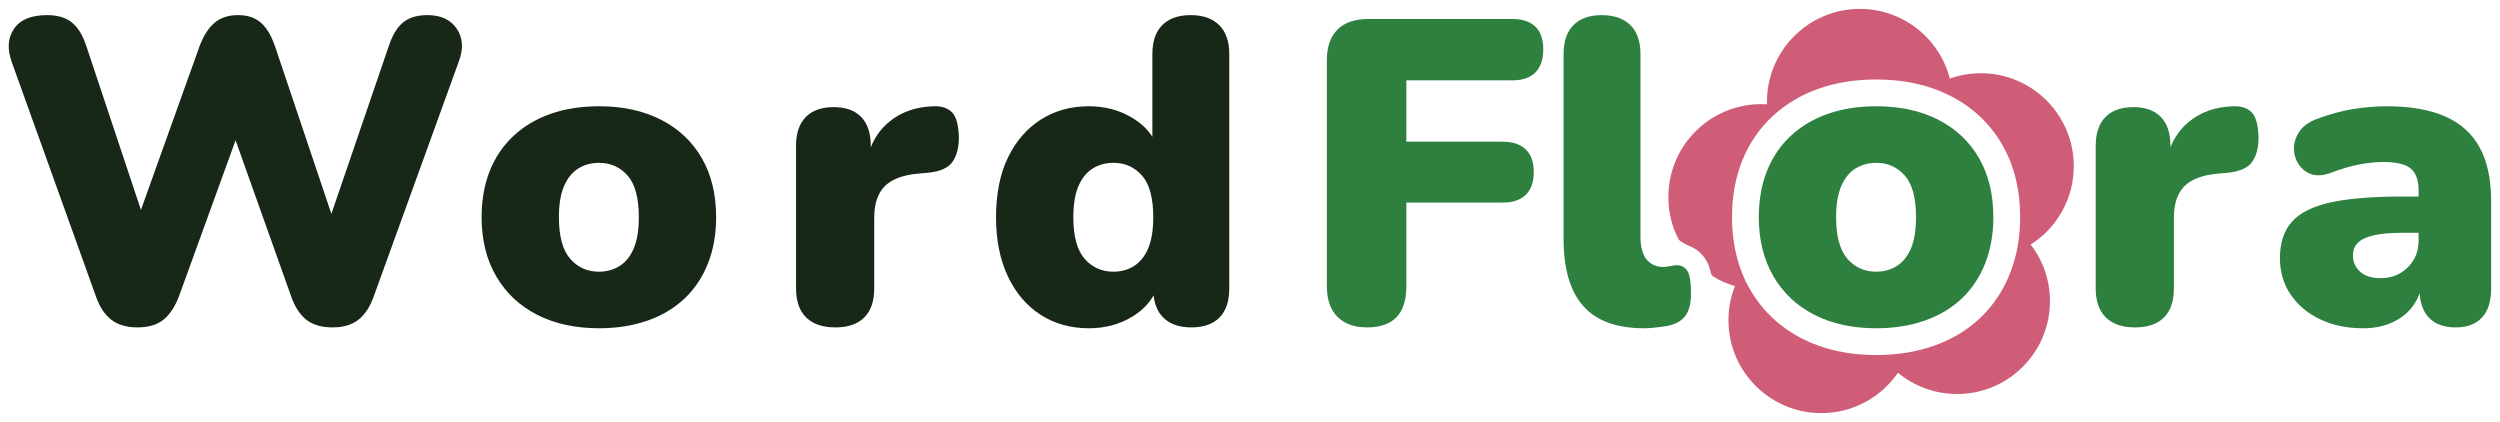
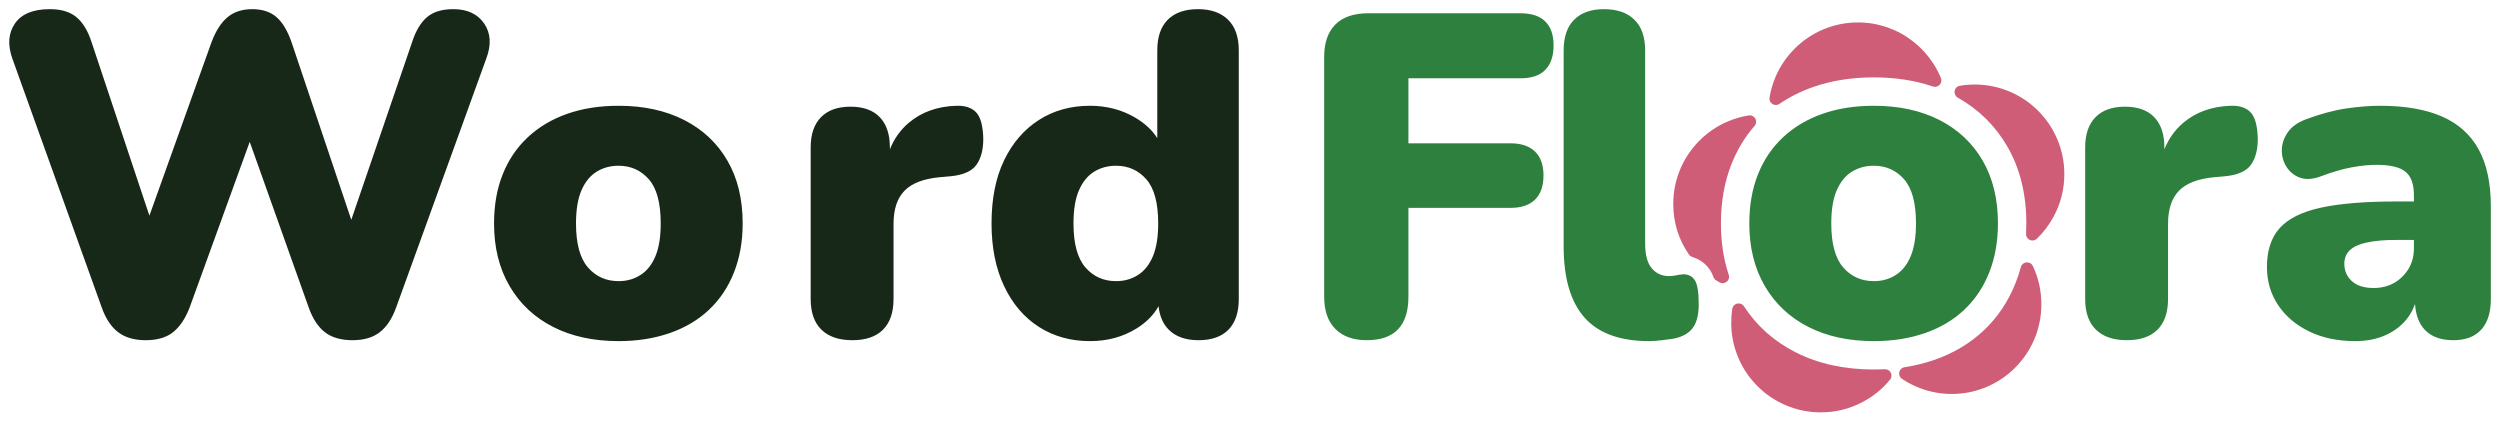
- <svg xmlns="http://www.w3.org/2000/svg" width="5788" height="976" viewBox="20 31 5788 976" role="img" aria-label="WordFlora">
-   <path fill="#CF5D78" d="M4821.2 415.6Q4821.2 471.9 4793.8 520.7Q4767.3 568 4721.5 597.1Q4742.8 624.9 4754.3 657.8Q4766.1 691.8 4766.1 728.2Q4766.1 772 4749.2 811.9Q4732.8 850.5 4703.1 880.2Q4673.3 910 4634.7 926.3Q4594.8 943.2 4551.1 943.2Q4512.7 943.2 4477 930.1Q4442.5 917.5 4414.1 894Q4384.5 937.1 4338.5 961.8Q4291 987.4 4236.7 987.4Q4193 987.4 4153.1 970.5Q4114.5 954.2 4084.7 924.4Q4055 894.7 4038.6 856.1Q4021.7 816.1 4021.7 772.4Q4021.7 731.3 4036.7 693.4Q4010.7 685.7 3987.4 671.8Q3982.2 668.6 3980.9 662.7Q3976.9 643.7 3968.3 630.6Q3956.8 613 3938.6 603.7Q3935 601.9 3931.4 600.5Q3919.8 595.9 3909.8 588.7Q3907 586.7 3905.4 583.6Q3882.6 538.3 3882.6 487.1Q3882.6 443.4 3899.5 403.4Q3915.8 364.8 3945.6 335.1Q3975.3 305.3 4013.9 289Q4053.9 272.1 4097.6 272.1Q4104.3 272.1 4111 272.5Q4110.9 269.6 4110.9 266.6Q4110.9 222.9 4127.8 182.9Q4144.1 144.4 4173.9 114.6Q4203.7 84.8 4242.2 68.5Q4282.2 51.6 4325.9 51.6Q4362.9 51.6 4397.4 63.8Q4430.8 75.6 4458.7 97.5Q4486.4 119.3 4505.7 148.6Q4525.3 178.5 4534.2 213Q4568.9 200.6 4606.2 200.6Q4649.9 200.6 4689.9 217.5Q4728.4 233.9 4758.2 263.6Q4788 293.4 4804.3 332Q4821.2 371.9 4821.2 415.6ZM4060.9 681.8Q4062.2 683.2 4063.1 685Q4067.5 693.9 4072.5 702.4Q4115.7 776 4192.9 815.3Q4267.1 853 4364 853Q4435.4 853 4495.8 832.1Q4558.9 810.2 4604.1 767.6Q4649.6 724.6 4673.6 663.8Q4697 604.8 4697 534Q4697 437.3 4655.1 365.3Q4612.4 292 4535.1 252.7Q4460.9 215 4364 215Q4291.5 215 4231.5 236Q4169.3 257.8 4123.8 300.1Q4077.6 343.1 4053.4 403.5Q4030 462.1 4030 534Q4030 614.1 4059.7 677.9Q4060.6 679.8 4060.9 681.8ZM4036.8 693.3Q4036.8 693.3 4036.7 693.3L4036.7 693.4L4036.8 693.5Q4036.8 693.4 4036.8 693.3Z" />
-   <path fill="#182818" d="M338 789Q301 789 278 771.5Q255 754 242 717L47 174Q31 129 52.5 97.5Q74 66 129 66Q166 66 187 83.5Q208 101 220 138L346.3 517L482 138Q496 101 517 83.5Q538 66 571 66Q604 66 624 83.5Q644 101 657 139L787.2 526.1L920 138Q932 101 952.5 83.5Q973 66 1010 66Q1056 66 1077.5 97.5Q1099 129 1082 174L885 718Q872 754 849.5 771.5Q827 789 790 789Q752 789 729.5 771.5Q707 754 694 717L565.4 355.8L434 718Q420 754 398 771.5Q376 789 338 789ZM2541 791Q2478 791 2429.5 760Q2381 729 2353.5 671Q2326 613 2326 534Q2326 453 2353.5 396Q2381 339 2429.5 308Q2478 277 2541 277Q2596 277 2640 303Q2671.4 321.5 2688 347.7V156Q2688 112 2711 89Q2734 66 2777 66Q2819 66 2842.5 89Q2866 112 2866 156V699Q2866 743 2843.5 766Q2821 789 2778 789Q2736 789 2713 766Q2694.3 747.3 2690.8 714.8Q2674.6 743.7 2642.5 763.5Q2598 791 2541 791ZM1407 791Q1325 791 1264 760Q1203 729 1169 671Q1135 613 1135 534Q1135 474 1154 426.5Q1173 379 1209 345.5Q1245 312 1295 294.5Q1345 277 1407 277Q1489 277 1550 308Q1611 339 1644.5 396.5Q1678 454 1678 534Q1678 593 1659 641Q1640 689 1604.5 722.5Q1569 756 1518.5 773.5Q1468 791 1407 791ZM1954 789Q1910 789 1886.5 766Q1863 743 1863 699V368Q1863 325 1885.5 302Q1908 279 1950 279Q1992 279 2014 302Q2036 325 2036 368V372.2Q2049.7 337.5 2077.5 314Q2119 279 2181 277Q2210 276 2224.5 291.5Q2239 307 2240 349Q2240 385 2225 406Q2210 427 2168 431L2145 433Q2092 438 2068 462.5Q2044 487 2044 535V699Q2044 743 2021 766Q1998 789 1954 789ZM1407 660Q1434 660 1455 646.5Q1476 633 1487.5 605.5Q1499 578 1499 534Q1499 467 1473 437.5Q1447 408 1407 408Q1380 408 1359 421Q1338 434 1326 461.5Q1314 489 1314 534Q1314 600 1340 630Q1366 660 1407 660ZM2598 660Q2625 660 2646 646.5Q2667 633 2678.5 605.5Q2690 578 2690 534Q2690 467 2664 437.5Q2638 408 2598 408Q2571 408 2550 421Q2529 434 2517 461.5Q2505 489 2505 534Q2505 600 2531 630Q2557 660 2598 660Z" />
-   <path fill="#2E803F" d="M4364 791Q4282 791 4221 760Q4160 729 4126 671Q4092 613 4092 534Q4092 474 4111 426.5Q4130 379 4166 345.5Q4202 312 4252 294.5Q4302 277 4364 277Q4446 277 4507 308Q4568 339 4601.5 396.5Q4635 454 4635 534Q4635 593 4616 641Q4597 689 4561.5 722.5Q4526 756 4475.5 773.5Q4425 791 4364 791ZM3185 789Q3141 789 3116.5 764.5Q3092 740 3092 694V170Q3092 124 3116.5 99.5Q3141 75 3188 75H3521Q3557 75 3575 93Q3593 111 3593 145Q3593 180 3575 198.5Q3557 217 3521 217H3276V359H3499Q3534 359 3552.5 377Q3571 395 3571 429Q3571 464 3552.5 482Q3534 500 3499 500H3276V694Q3276 789 3185 789ZM5491.5 791Q5434.5 791 5391 770Q5347.5 749 5323 712.5Q5298.5 676 5298.5 629Q5298.5 575 5326.5 544Q5354.5 513 5416.5 499.5Q5478.5 486 5581.5 486H5619.5V472Q5619.5 436 5601 421Q5582.5 406 5537.5 406Q5513.5 406 5483.5 411.5Q5453.5 417 5416.5 431Q5389.5 441 5370.5 434Q5351.5 427 5341 410Q5330.5 393 5331 373Q5331.5 353 5344 335Q5356.5 317 5382.5 307Q5430.5 289 5471 283Q5511.5 277 5545.5 277Q5627.5 277 5681 300.5Q5734.5 324 5761 372.5Q5787.5 421 5787.5 497V699Q5787.5 743 5766.5 766Q5745.5 789 5705.5 789Q5664.5 789 5643 766Q5624.3 745.9 5621.9 709.9Q5615.7 727.7 5604.5 742Q5586.5 765 5557.5 778Q5528.5 791 5491.5 791ZM3827 791Q3731 791 3685.5 739.5Q3640 688 3640 584V156Q3640 112 3663 89Q3686 66 3728 66Q3771 66 3794.5 89Q3818 112 3818 156V578Q3818 615 3832.5 632Q3847 649 3870 649Q3877 649 3884.5 647.5Q3892 646 3901 645Q3918 645 3926.5 658Q3935 671 3935 711Q3935 746 3921 763.5Q3907 781 3878 786Q3870 787 3855 789Q3840 791 3827 791ZM4963 789Q4919 789 4895.5 766Q4872 743 4872 699V368Q4872 325 4894.5 302Q4917 279 4959 279Q5001 279 5023 302Q5045 325 5045 368V372.2Q5058.7 337.5 5086.5 314Q5128 279 5190 277Q5219 276 5233.5 291.5Q5248 307 5249 349Q5249 385 5234 406Q5219 427 5177 431L5154 433Q5101 438 5077 462.5Q5053 487 5053 535V699Q5053 743 5030 766Q5007 789 4963 789ZM4364 660Q4391 660 4412 646.5Q4433 633 4444.5 605.5Q4456 578 4456 534Q4456 467 4430 437.5Q4404 408 4364 408Q4337 408 4316 421Q4295 434 4283 461.5Q4271 489 4271 534Q4271 600 4297 630Q4323 660 4364 660ZM5619.5 570H5581.5Q5542.5 570 5517 575.5Q5491.5 581 5479.5 592.5Q5467.5 604 5467.5 622Q5467.5 645 5484 660Q5500.5 675 5531.5 675Q5556.5 675 5576 664Q5595.5 653 5607.5 633.5Q5619.5 614 5619.5 588V570Z" />
+ <svg xmlns="http://www.w3.org/2000/svg" width="5460" height="921" viewBox="20 46 5460 921" role="img" aria-label="WordFlora">
+   <path fill="#CF5D78" d="M4241.4 234.9Q4182.9 215 4112.5 215Q4040 215 3980 236Q3939.7 250.1 3906.4 272.8Q3901.6 276.1 3895.9 275Q3890.2 274 3886.9 269.2Q3883.8 264.6 3884.7 259Q3888.4 236.2 3897.5 214.5Q3912.4 179.4 3939.5 152.3Q3966.5 125.3 4001.6 110.4Q4038 95 4077.8 95Q4111.4 95 4142.8 106.1Q4173.2 116.8 4198.6 136.8Q4223.8 156.6 4241.4 183.3Q4251.8 199.1 4258.9 216.4Q4261.1 221.7 4258.8 227.1Q4256.6 232.4 4251.2 234.6Q4246.4 236.6 4241.4 234.9ZM4112.5 853Q4124.5 853 4136.2 852.4Q4142 852.1 4146.3 856Q4150.6 859.9 4150.9 865.7Q4151.2 871.1 4147.8 875.3Q4123.5 904.9 4089.2 923.3Q4046 946.6 3996.7 946.6Q3956.8 946.6 3920.5 931.2Q3885.4 916.4 3858.3 889.3Q3831.2 862.2 3816.4 827.1Q3801 790.7 3801 750.9Q3801 735.5 3803.3 720.6Q3804.2 714.8 3808.9 711.4Q3813.6 708 3819.3 708.9Q3825.5 709.8 3828.9 715.1Q3871 779.5 3941.4 815.3Q4015.6 853 4112.5 853ZM4179.7 848Q4213.4 842.8 4244.3 832.1Q4307.4 810.2 4352.6 767.6Q4398.1 724.6 4422.1 663.8Q4428.8 647.1 4433.5 629.4Q4435 623.8 4440.1 620.9Q4445.1 618 4450.7 619.5Q4456.9 621.1 4459.7 626.9Q4478.3 665.8 4478.3 710.7Q4478.3 750.5 4463 786.9Q4448.1 822 4421 849.1Q4393.9 876.2 4358.8 891Q4322.5 906.4 4282.7 906.4Q4247.8 906.4 4215.3 894.5Q4193.3 886.4 4174 873.5Q4169.2 870.2 4168.1 864.6Q4166.9 858.9 4170.2 854Q4173.6 848.9 4179.7 848ZM4528.5 426.3Q4528.5 476.2 4504.7 519.8Q4490.1 546.6 4468.6 567.3Q4464.4 571.3 4458.6 571.2Q4452.8 571.1 4448.8 566.9Q4444.6 562.5 4444.9 556.4Q4445.5 545.4 4445.5 534Q4445.5 437.3 4403.6 365.3Q4364.3 297.9 4295.9 259.3Q4290.8 256.5 4289.3 250.9Q4287.7 245.3 4290.5 240.2Q4293.8 234.4 4300.4 233.3Q4316.4 230.6 4332.8 230.6Q4372.6 230.6 4409 246Q4444.1 260.9 4471.2 287.9Q4498.3 315 4513.1 350.1Q4528.5 386.5 4528.5 426.3ZM3851.9 321.1Q3820.5 357.1 3801.9 403.5Q3778.5 462.1 3778.5 534Q3778.5 594.7 3795.5 646Q3797.4 651.5 3794.8 656.7Q3792.2 661.9 3786.7 663.7Q3780.8 665.6 3775.5 662.7Q3771.7 660.6 3768 658.3Q3763.8 655.7 3762.1 651Q3759.1 642.5 3755 636.1Q3744.9 620.7 3729 612.6Q3724.7 610.4 3720.2 608.9Q3717.4 607.9 3714.7 606.7Q3710.8 605.1 3708.5 601.7Q3674.4 552.1 3674.4 491.3Q3674.4 451.5 3689.8 415.2Q3704.6 380.1 3731.7 353Q3758.8 325.9 3793.9 311.1Q3815.9 301.8 3839.2 298.1Q3844.9 297.2 3849.6 300.6Q3854.3 304 3855.2 309.7Q3856.2 316.2 3851.9 321.1Z" />
+   <path fill="#182818" d="M338 789Q301 789 278 771.5Q255 754 242 717L47 174Q31 129 52.5 97.5Q74 66 129 66Q166 66 187 83.5Q208 101 220 138L346.3 517L482 138Q496 101 517 83.5Q538 66 571 66Q604 66 624 83.5Q644 101 657 139L787.2 526.1L920 138Q932 101 952.5 83.5Q973 66 1010 66Q1056 66 1077.5 97.5Q1099 129 1082 174L885 718Q872 754 849.5 771.5Q827 789 790 789Q752 789 729.5 771.5Q707 754 694 717L565.4 355.8L434 718Q420 754 398 771.5Q376 789 338 789ZM2400.5 791Q2337.5 791 2289 760Q2240.5 729 2213 671Q2185.5 613 2185.5 534Q2185.5 453 2213 396Q2240.5 339 2289 308Q2337.5 277 2400.5 277Q2455.5 277 2499.5 303Q2530.9 321.5 2547.5 347.7V156Q2547.5 112 2570.5 89Q2593.5 66 2636.5 66Q2678.5 66 2702 89Q2725.5 112 2725.5 156V699Q2725.5 743 2703 766Q2680.5 789 2637.5 789Q2595.5 789 2572.5 766Q2553.8 747.3 2550.3 714.8Q2534.1 743.7 2502 763.5Q2457.5 791 2400.5 791ZM1371 791Q1289 791 1228 760Q1167 729 1133 671Q1099 613 1099 534Q1099 474 1118 426.5Q1137 379 1173 345.5Q1209 312 1259 294.5Q1309 277 1371 277Q1453 277 1514 308Q1575 339 1608.5 396.5Q1642 454 1642 534Q1642 593 1623 641Q1604 689 1568.5 722.5Q1533 756 1482.5 773.5Q1432 791 1371 791ZM1881.5 789Q1837.5 789 1814 766Q1790.5 743 1790.5 699V368Q1790.5 325 1813 302Q1835.5 279 1877.5 279Q1919.5 279 1941.5 302Q1963.5 325 1963.5 368V372.2Q1977.2 337.5 2005 314Q2046.5 279 2108.5 277Q2137.5 276 2152 291.5Q2166.5 307 2167.5 349Q2167.5 385 2152.5 406Q2137.5 427 2095.5 431L2072.5 433Q2019.5 438 1995.5 462.5Q1971.5 487 1971.5 535V699Q1971.5 743 1948.5 766Q1925.5 789 1881.5 789ZM1371 660Q1398 660 1419 646.5Q1440 633 1451.5 605.5Q1463 578 1463 534Q1463 467 1437 437.5Q1411 408 1371 408Q1344 408 1323 421Q1302 434 1290 461.5Q1278 489 1278 534Q1278 600 1304 630Q1330 660 1371 660ZM2457.5 660Q2484.5 660 2505.5 646.5Q2526.5 633 2538 605.5Q2549.5 578 2549.5 534Q2549.5 467 2523.5 437.5Q2497.5 408 2457.5 408Q2430.5 408 2409.5 421Q2388.5 434 2376.5 461.5Q2364.5 489 2364.5 534Q2364.5 600 2390.5 630Q2416.5 660 2457.5 660Z" />
+   <path fill="#2E803F" d="M4112.5 791Q4030.5 791 3969.5 760Q3908.5 729 3874.5 671Q3840.5 613 3840.5 534Q3840.5 474 3859.5 426.5Q3878.5 379 3914.5 345.5Q3950.5 312 4000.5 294.5Q4050.5 277 4112.5 277Q4194.5 277 4255.5 308Q4316.5 339 4350 396.5Q4383.5 454 4383.5 534Q4383.5 593 4364.5 641Q4345.5 689 4310 722.5Q4274.5 756 4224 773.5Q4173.5 791 4112.5 791ZM3005 789Q2961 789 2936.5 764.5Q2912 740 2912 694V170Q2912 124 2936.5 99.5Q2961 75 3008 75H3341Q3377 75 3395 93Q3413 111 3413 145Q3413 180 3395 198.5Q3377 217 3341 217H3096V359H3319Q3354 359 3372.5 377Q3391 395 3391 429Q3391 464 3372.5 482Q3354 500 3319 500H3096V694Q3096 789 3005 789ZM5164 791Q5107 791 5063.5 770Q5020 749 4995.5 712.5Q4971 676 4971 629Q4971 575 4999 544Q5027 513 5089 499.5Q5151 486 5254 486H5292V472Q5292 436 5273.5 421Q5255 406 5210 406Q5186 406 5156 411.5Q5126 417 5089 431Q5062 441 5043 434Q5024 427 5013.5 410Q5003 393 5003.5 373Q5004 353 5016.5 335Q5029 317 5055 307Q5103 289 5143.5 283Q5184 277 5218 277Q5300 277 5353.5 300.5Q5407 324 5433.5 372.5Q5460 421 5460 497V699Q5460 743 5439 766Q5418 789 5378 789Q5337 789 5315.5 766Q5296.8 745.9 5294.4 709.9Q5288.2 727.7 5277 742Q5259 765 5230 778Q5201 791 5164 791ZM3622 791Q3526 791 3480.5 739.5Q3435 688 3435 584V156Q3435 112 3458 89Q3481 66 3523 66Q3566 66 3589.5 89Q3613 112 3613 156V578Q3613 615 3627.5 632Q3642 649 3665 649Q3672 649 3679.5 647.5Q3687 646 3696 645Q3713 645 3721.5 658Q3730 671 3730 711Q3730 746 3716 763.5Q3702 781 3673 786Q3665 787 3650 789Q3635 791 3622 791ZM4665 789Q4621 789 4597.5 766Q4574 743 4574 699V368Q4574 325 4596.5 302Q4619 279 4661 279Q4703 279 4725 302Q4747 325 4747 368V372.2Q4760.7 337.5 4788.5 314Q4830 279 4892 277Q4921 276 4935.5 291.5Q4950 307 4951 349Q4951 385 4936 406Q4921 427 4879 431L4856 433Q4803 438 4779 462.5Q4755 487 4755 535V699Q4755 743 4732 766Q4709 789 4665 789ZM4112.5 660Q4139.5 660 4160.5 646.5Q4181.5 633 4193 605.5Q4204.5 578 4204.5 534Q4204.5 467 4178.5 437.5Q4152.5 408 4112.5 408Q4085.5 408 4064.5 421Q4043.5 434 4031.5 461.5Q4019.5 489 4019.5 534Q4019.5 600 4045.5 630Q4071.5 660 4112.5 660ZM5292 570H5254Q5215 570 5189.5 575.5Q5164 581 5152 592.5Q5140 604 5140 622Q5140 645 5156.5 660Q5173 675 5204 675Q5229 675 5248.5 664Q5268 653 5280 633.5Q5292 614 5292 588V570Z" />
</svg>
